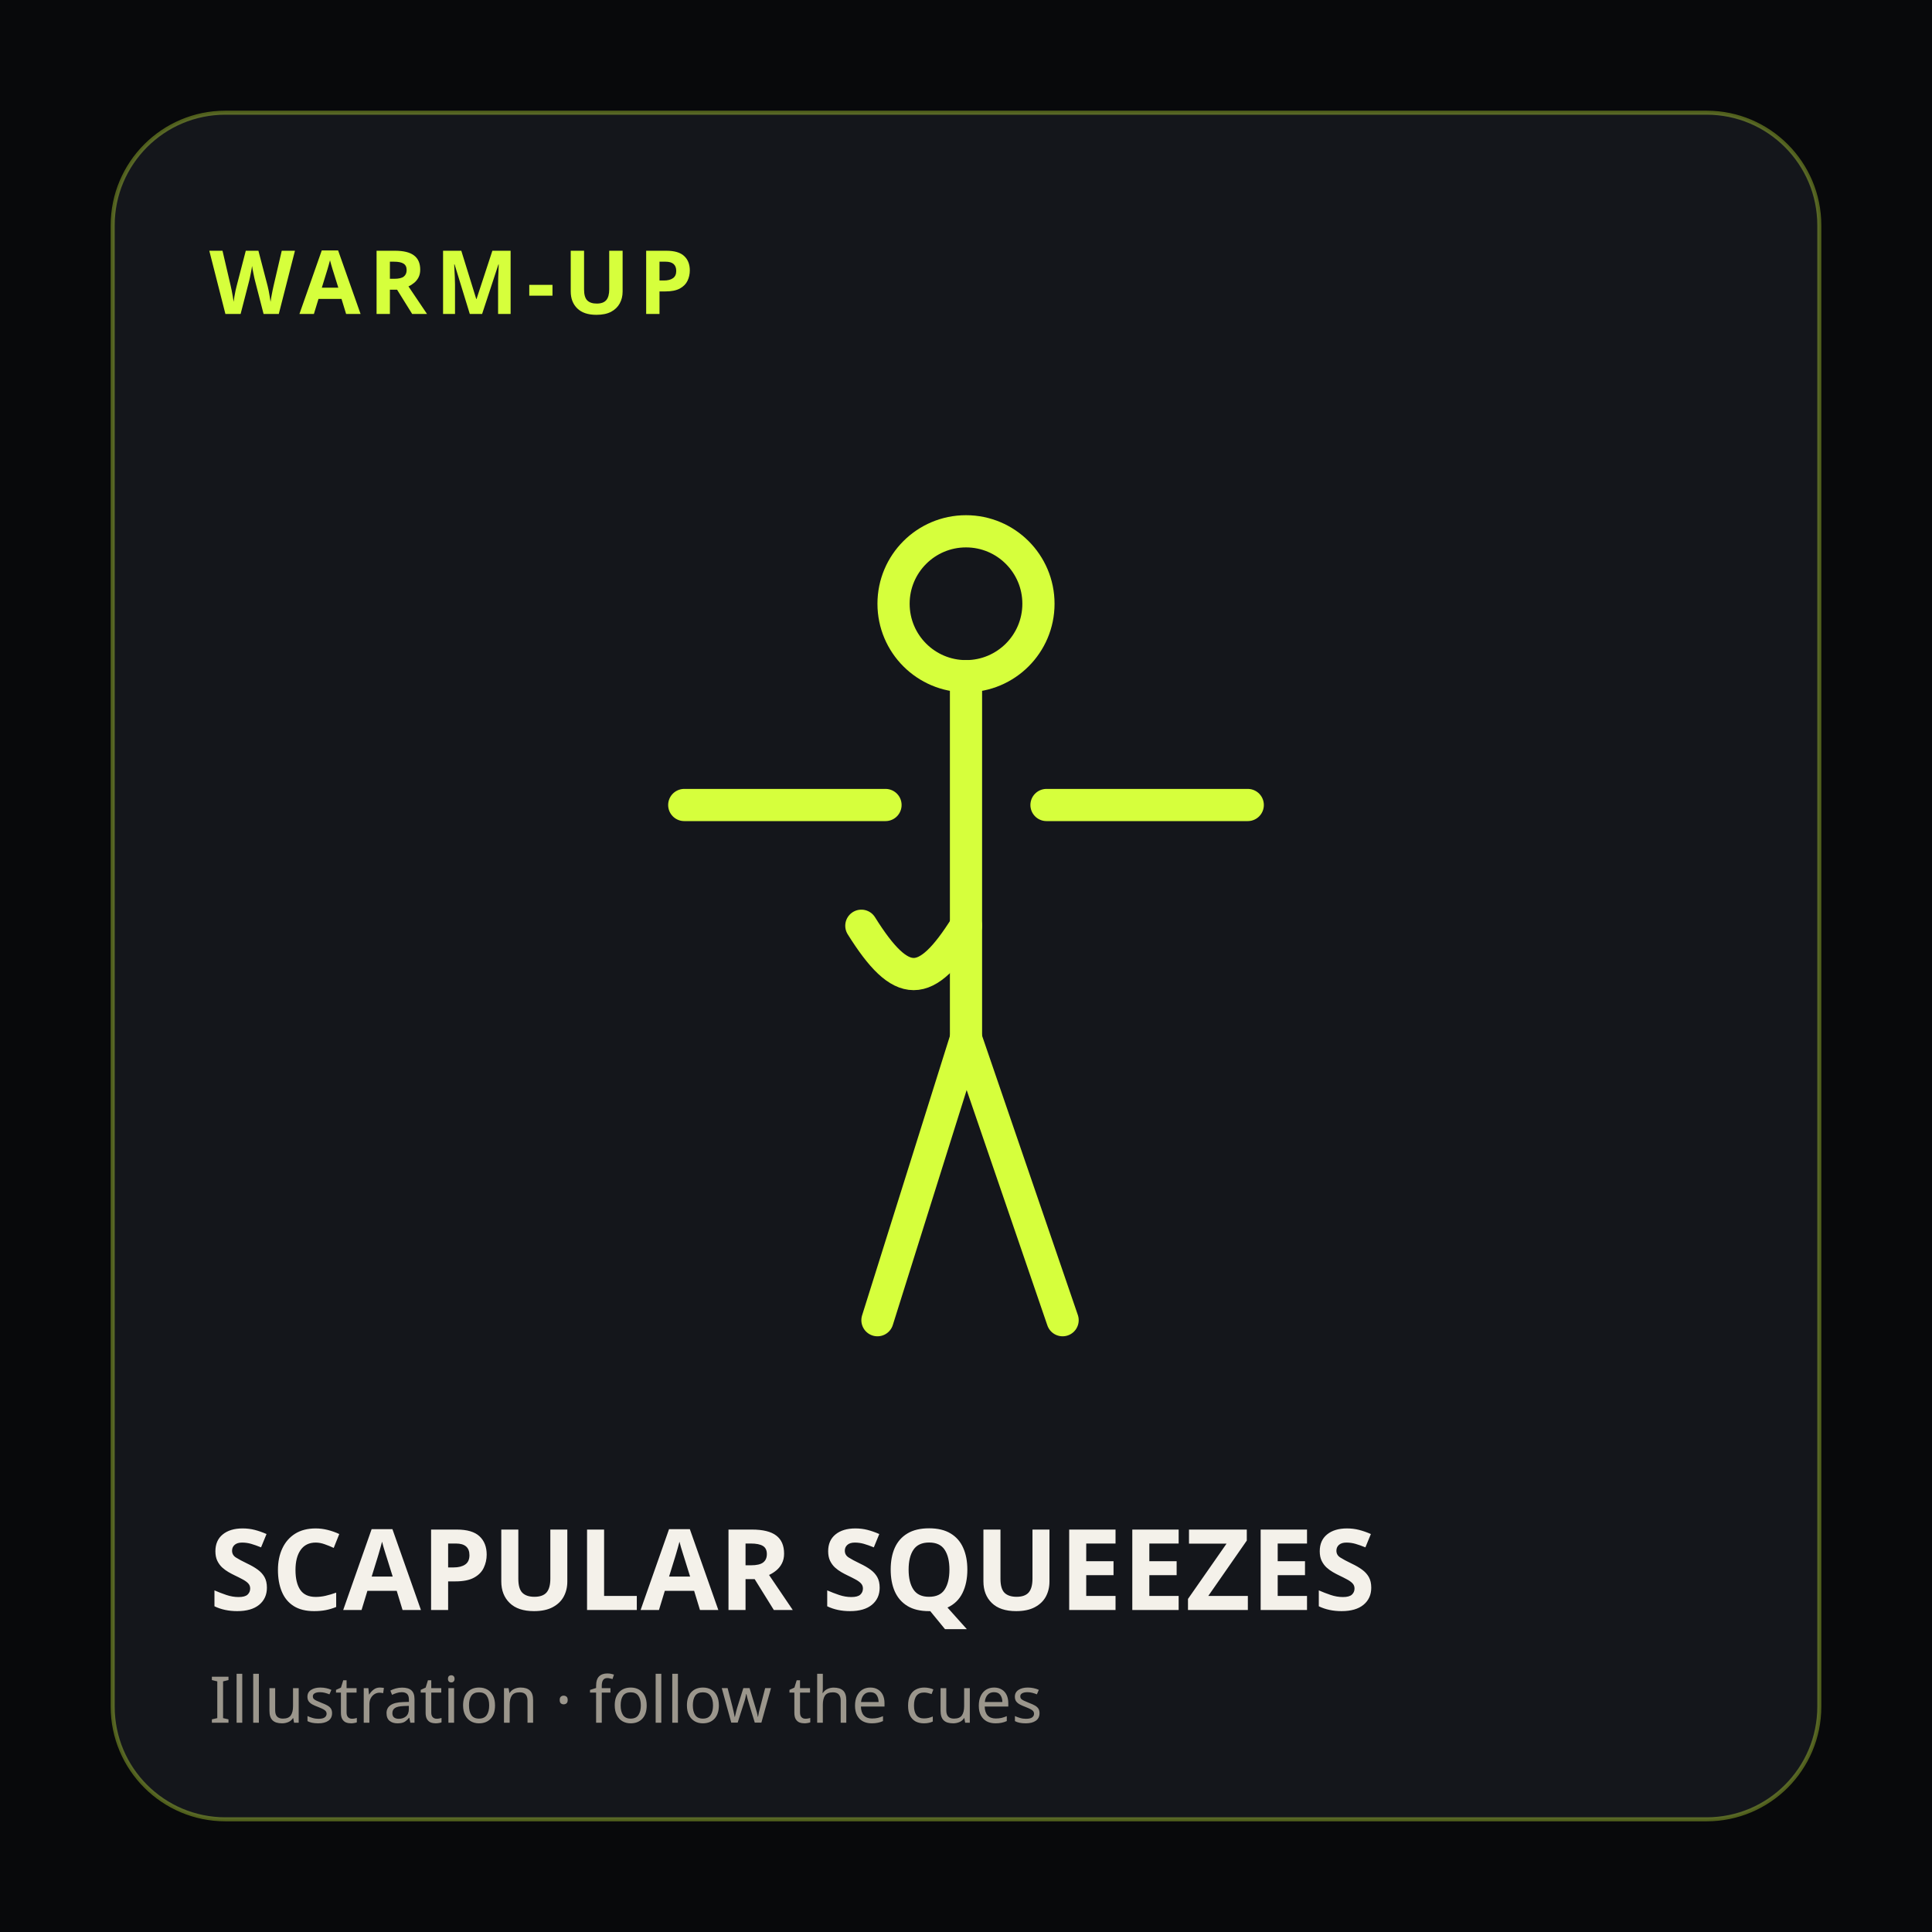
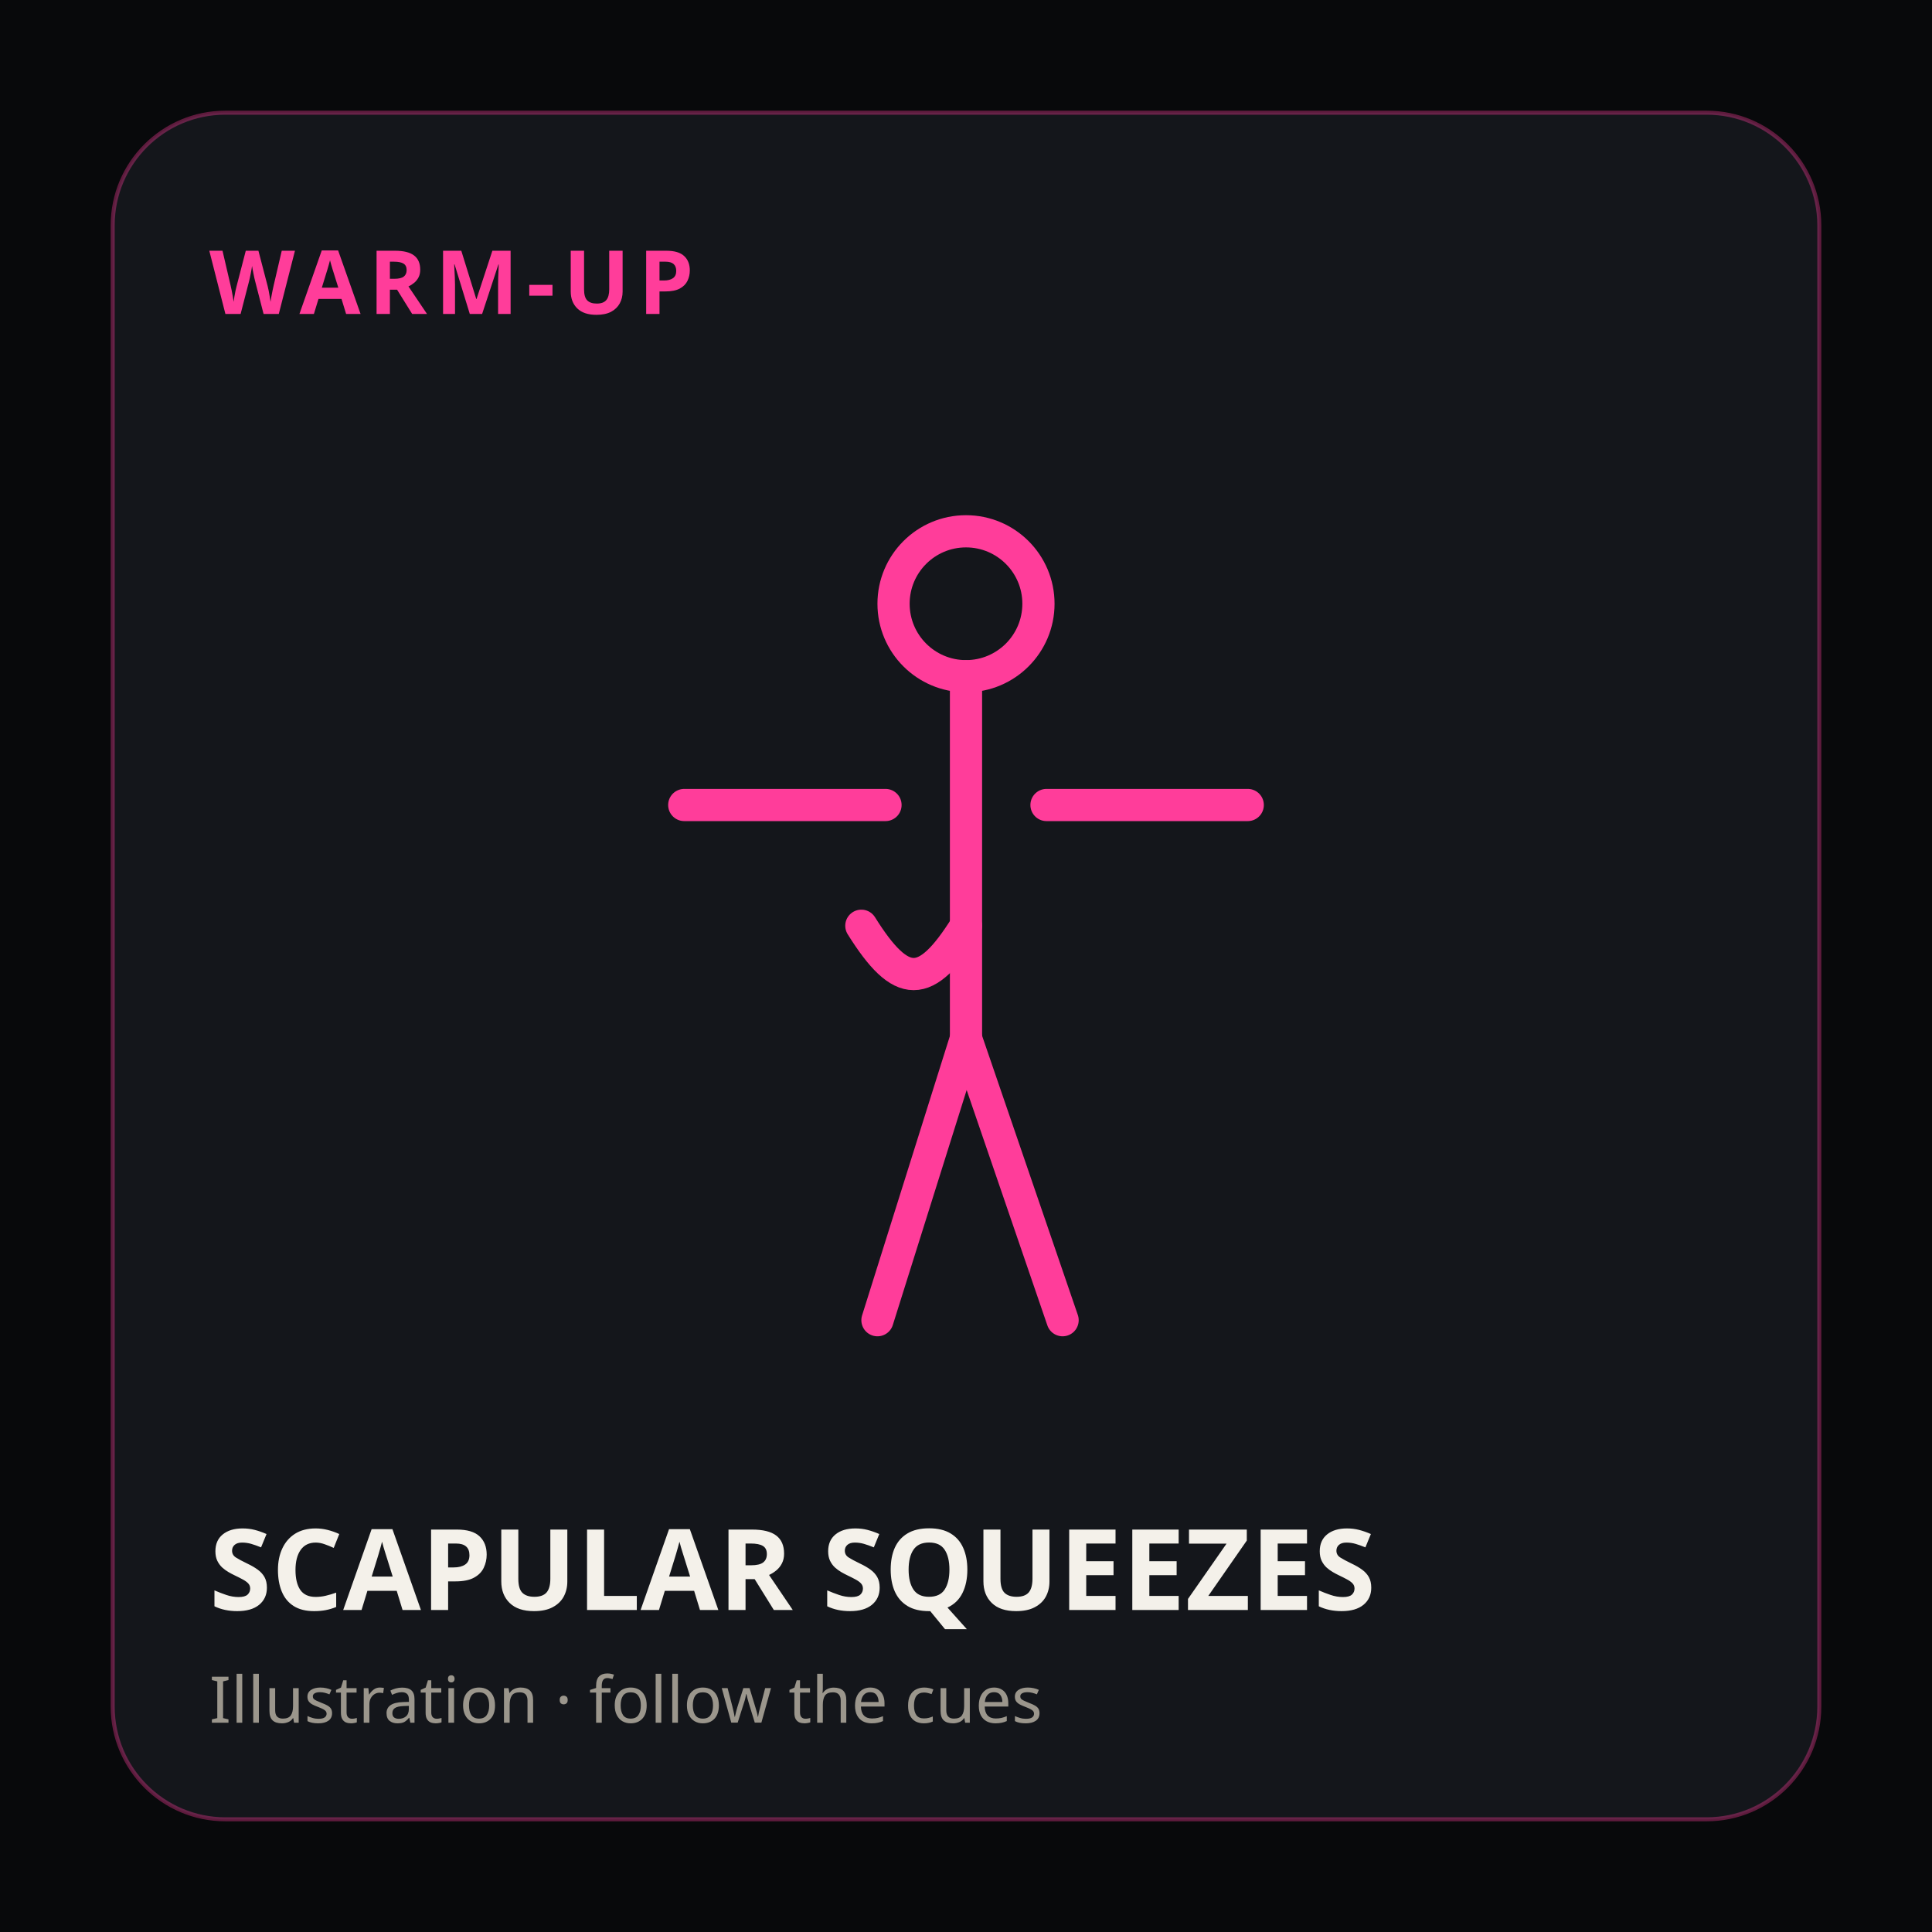
<svg xmlns="http://www.w3.org/2000/svg" width="480" height="480" viewBox="0 0 480 480" role="img">
  <rect width="480" height="480" fill="#08090b" />
-   <rect x="28" y="28" width="424" height="424" rx="28" fill="#14161b" stroke="#d6ff3c" stroke-opacity="0.35" />
-   <text x="52" y="78" fill="#d6ff3c" font-family="ui-sans-serif,system-ui,sans-serif" font-size="22" font-weight="700" letter-spacing="2">WARM-UP</text>
-   <g fill="none" stroke="#d6ff3c" stroke-width="8" stroke-linecap="round" stroke-linejoin="round">
+   <rect x="28" y="28" width="424" height="424" rx="28" fill="#14161b" stroke="#ff3d9a" stroke-opacity="0.35" />
+   <text x="52" y="78" fill="#ff3d9a" font-family="ui-sans-serif,system-ui,sans-serif" font-size="22" font-weight="700" letter-spacing="2">WARM-UP</text>
+   <g fill="none" stroke="#ff3d9a" stroke-width="8" stroke-linecap="round" stroke-linejoin="round">
    <circle cx="240" cy="150" r="18" fill="#14161b" />
    <path d="M240 168 v90" />
    <path d="M220 200 h-50 M260 200 h50" />
    <path d="M214 230 c10 16 16 16 26 0" />
    <path d="M240 258 l-22 70 M240 258 l24 70" />
  </g>
  <text x="52" y="400" fill="#f4f1ea" font-family="ui-sans-serif,system-ui,sans-serif" font-size="28" font-weight="700">SCAPULAR SQUEEZES</text>
  <text x="52" y="428" fill="#9b968c" font-family="ui-sans-serif,system-ui,sans-serif" font-size="16">Illustration · follow the cues</text>
</svg>
